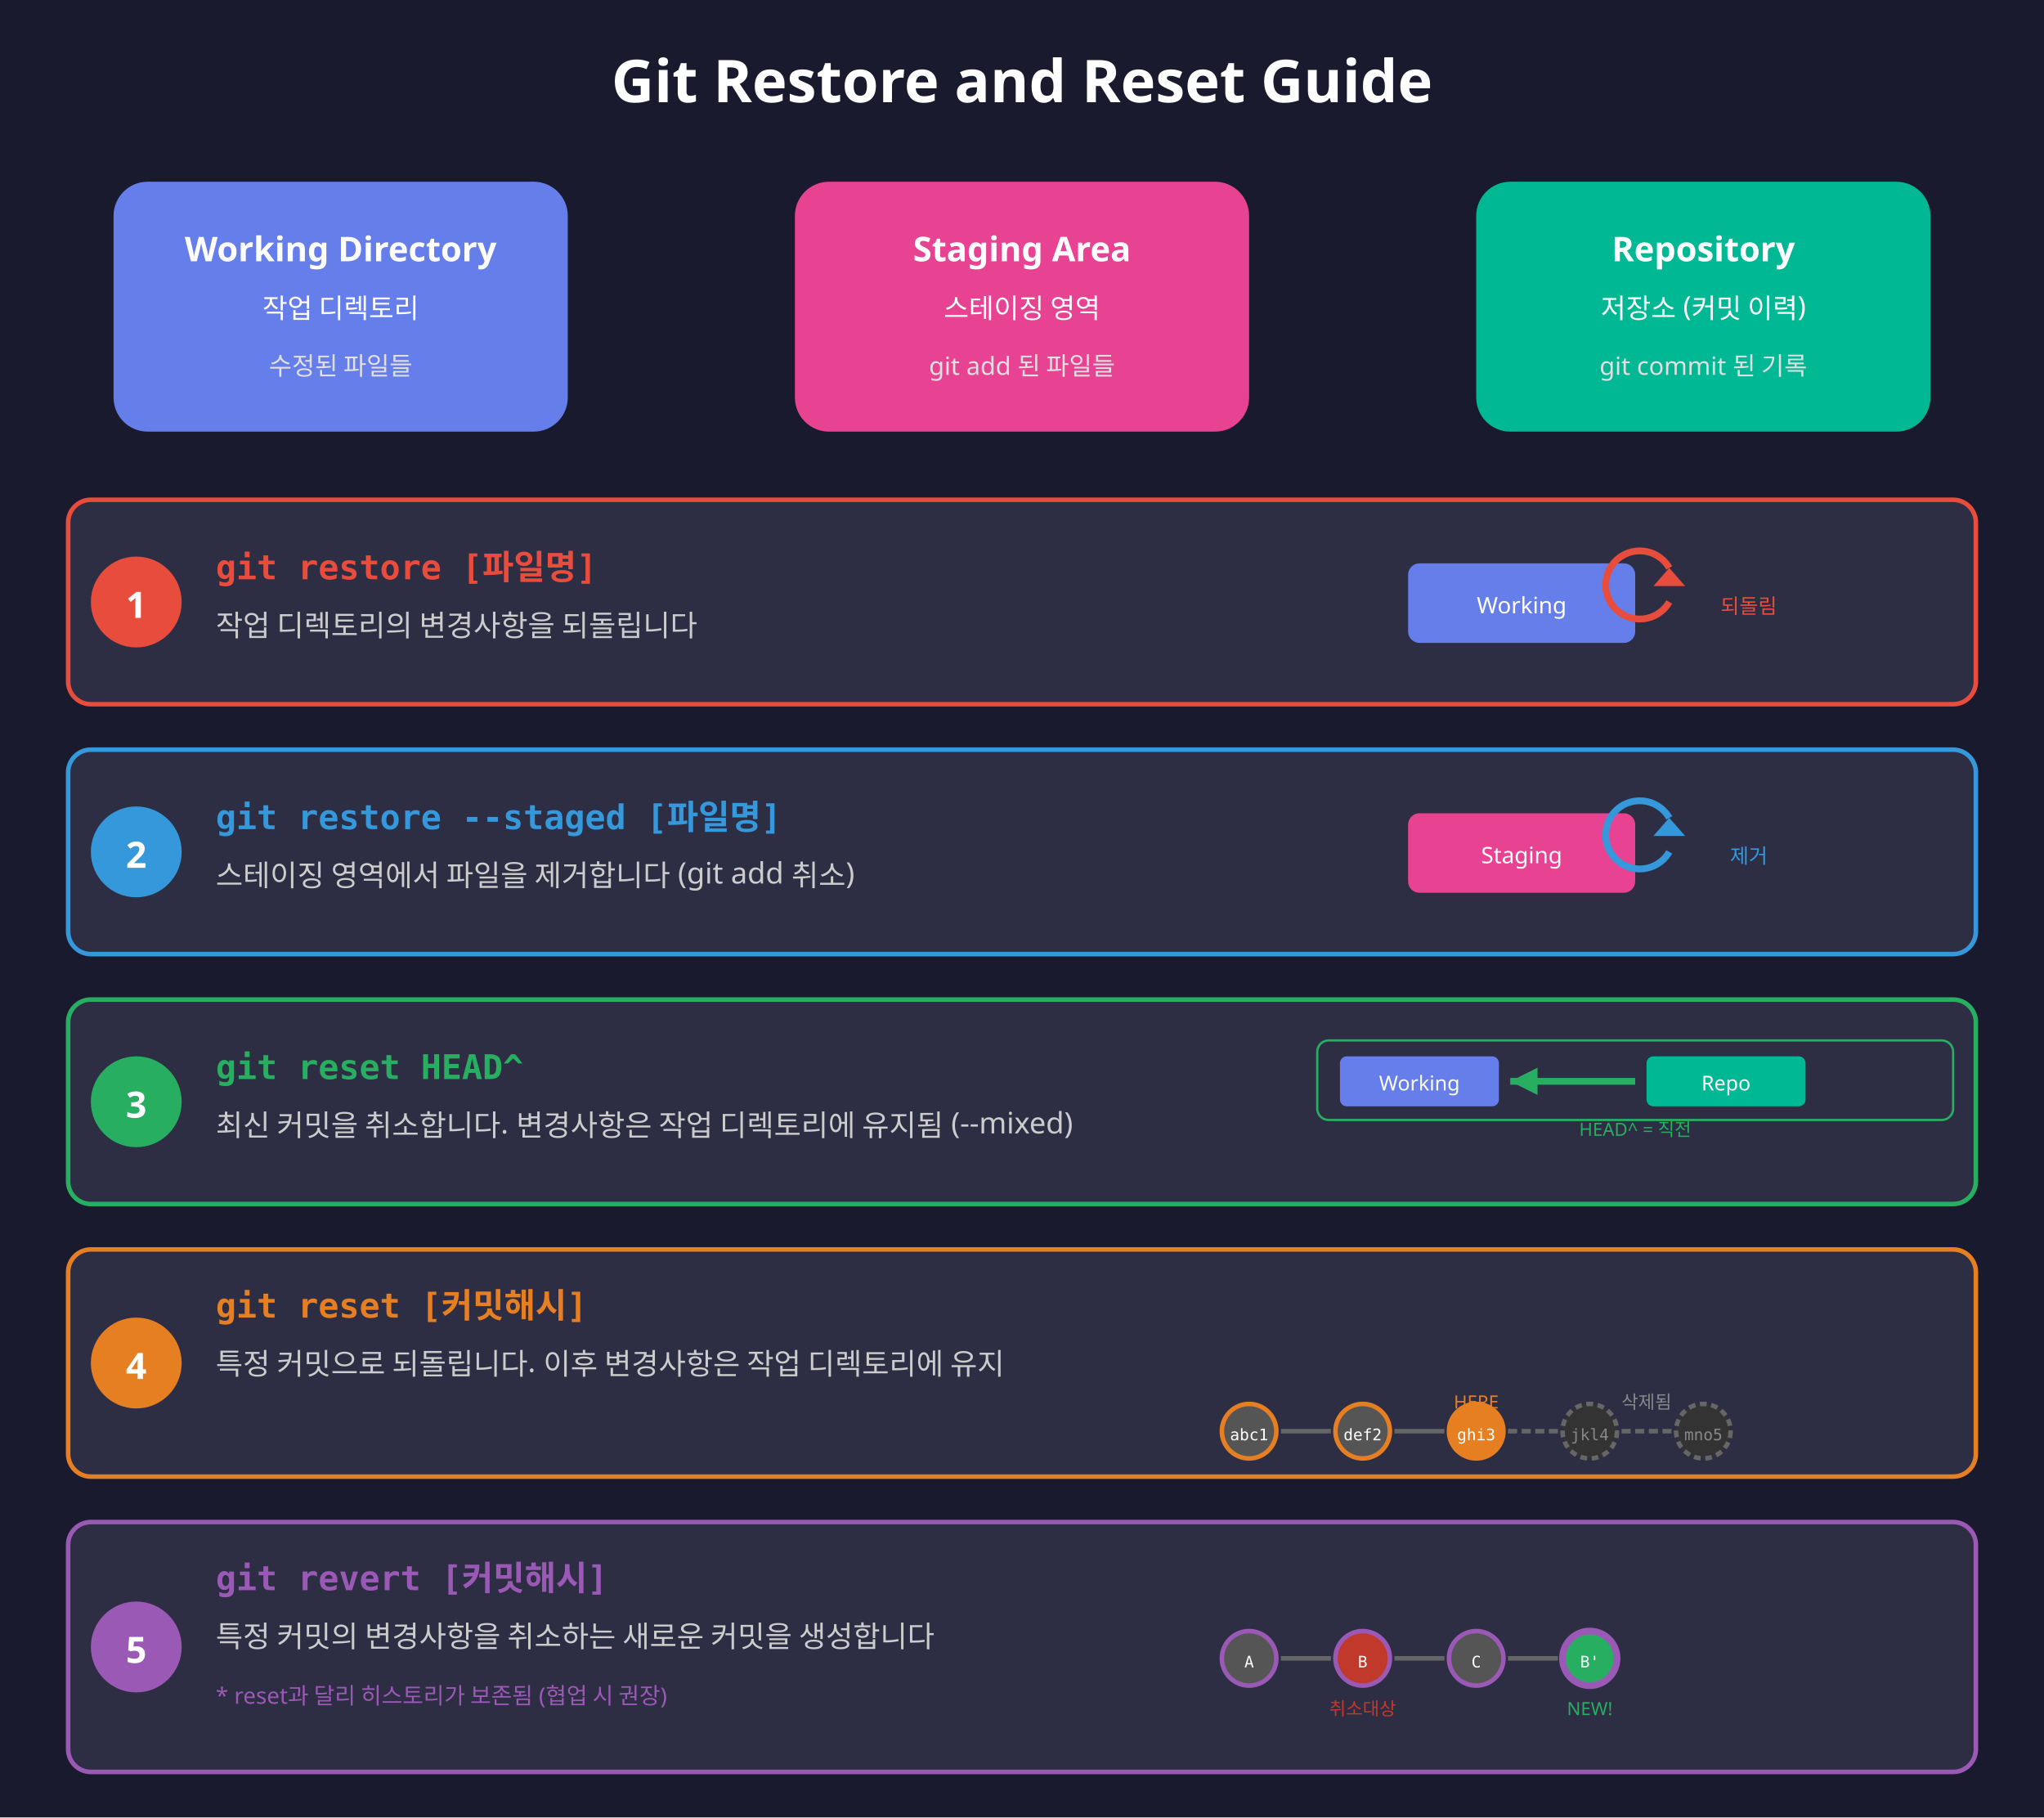
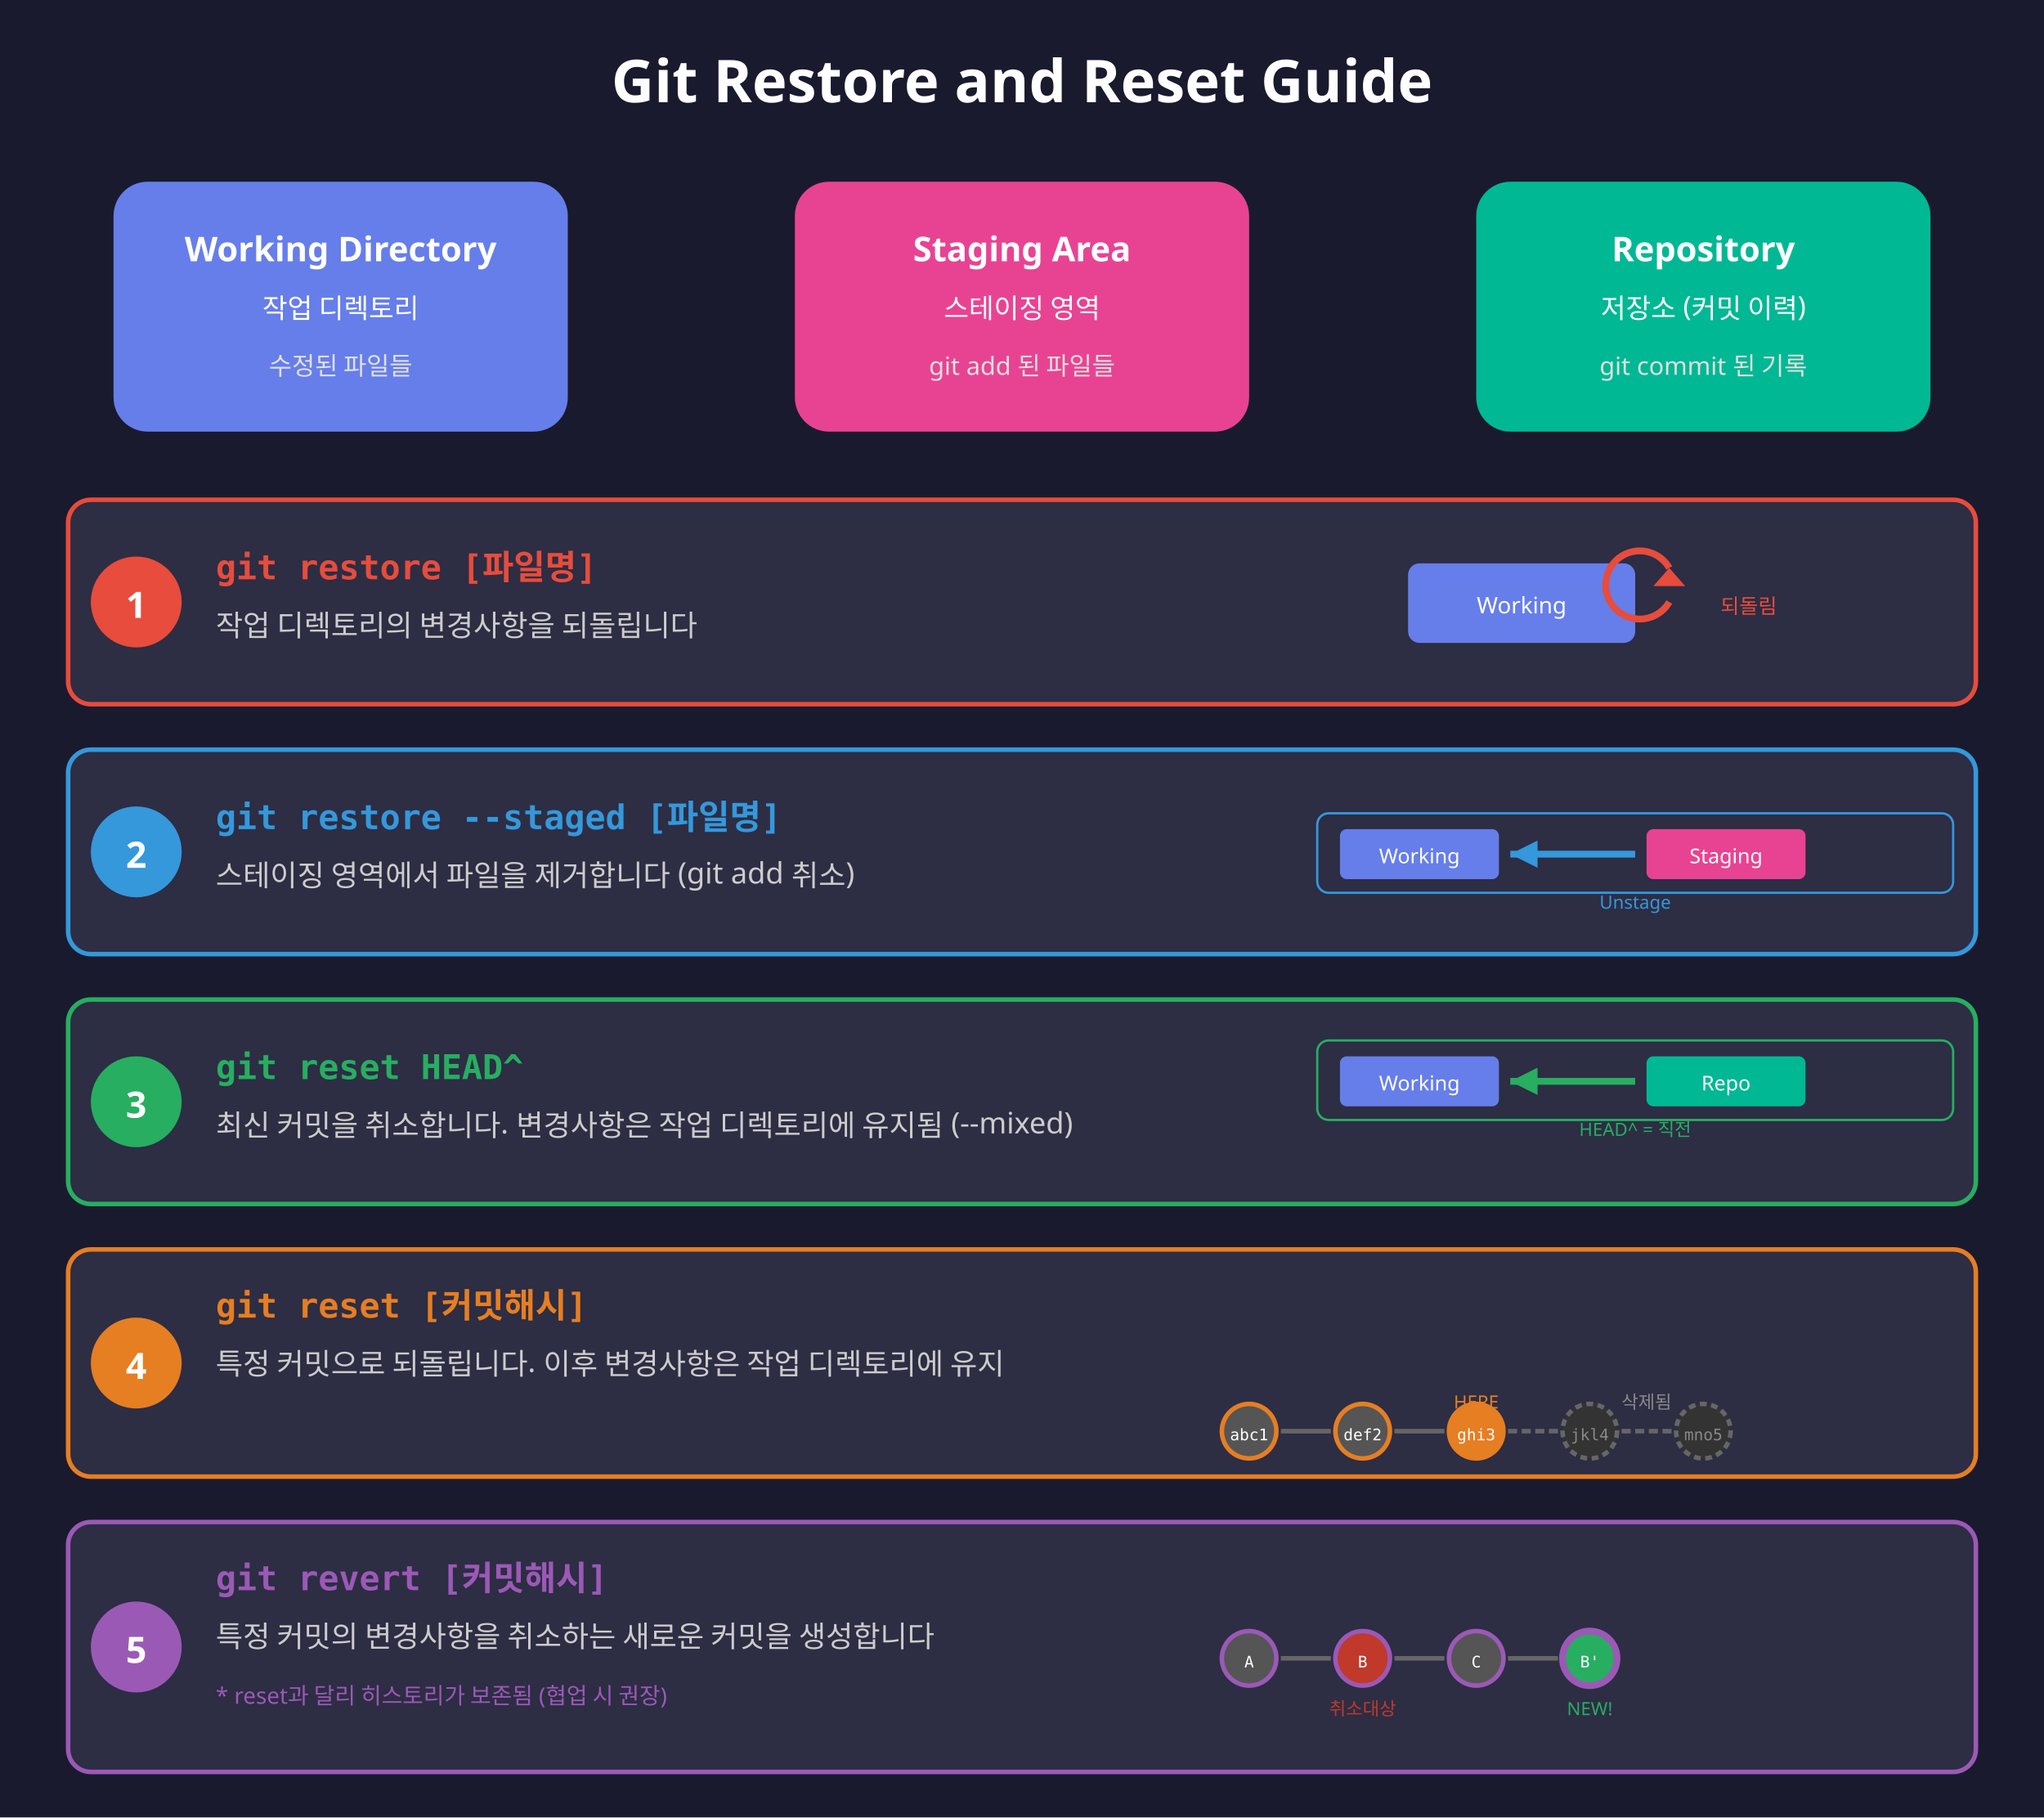
<svg xmlns="http://www.w3.org/2000/svg" viewBox="0 0 900 800" width="900" height="800">
  <rect width="900" height="800" fill="#1a1a2e" />
  <text x="450" y="45" text-anchor="middle" font-family="sans-serif" font-size="26" font-weight="bold" fill="#ffffff">Git Restore and Reset Guide</text>
  <rect x="50" y="80" width="200" height="110" rx="15" fill="#667eea" />
  <text x="150" y="115" text-anchor="middle" font-family="sans-serif" font-size="15" font-weight="bold" fill="#ffffff">Working Directory</text>
  <text x="150" y="140" text-anchor="middle" font-family="sans-serif" font-size="12" fill="#ffffff">작업 디렉토리</text>
  <text x="150" y="165" text-anchor="middle" font-family="sans-serif" font-size="11" fill="#e0e0e0">수정된 파일들</text>
  <rect x="350" y="80" width="200" height="110" rx="15" fill="#e84393" />
  <text x="450" y="115" text-anchor="middle" font-family="sans-serif" font-size="15" font-weight="bold" fill="#ffffff">Staging Area</text>
  <text x="450" y="140" text-anchor="middle" font-family="sans-serif" font-size="12" fill="#ffffff">스테이징 영역</text>
  <text x="450" y="165" text-anchor="middle" font-family="sans-serif" font-size="11" fill="#e0e0e0">git add 된 파일들</text>
  <rect x="650" y="80" width="200" height="110" rx="15" fill="#00b894" />
  <text x="750" y="115" text-anchor="middle" font-family="sans-serif" font-size="15" font-weight="bold" fill="#ffffff">Repository</text>
  <text x="750" y="140" text-anchor="middle" font-family="sans-serif" font-size="12" fill="#ffffff">저장소 (커밋 이력)</text>
  <text x="750" y="165" text-anchor="middle" font-family="sans-serif" font-size="11" fill="#e0e0e0">git commit 된 기록</text>
  <rect x="30" y="220" width="840" height="90" rx="10" fill="#2d2d44" stroke="#e74c3c" stroke-width="2" />
  <circle cx="60" cy="265" r="20" fill="#e74c3c" />
  <text x="60" y="272" text-anchor="middle" font-family="sans-serif" font-size="16" font-weight="bold" fill="#ffffff">1</text>
  <text x="95" y="255" font-family="monospace" font-size="15" font-weight="bold" fill="#e74c3c">git restore [파일명]</text>
  <text x="95" y="280" font-family="sans-serif" font-size="13" fill="#cccccc">작업 디렉토리의 변경사항을 되돌립니다</text>
  <rect x="620" y="248" width="100" height="35" rx="5" fill="#667eea" />
  <text x="670" y="270" text-anchor="middle" font-family="sans-serif" font-size="10" fill="#ffffff">Working</text>
  <path d="M 735 265 A 15 15 0 1 1 735 250" stroke="#e74c3c" stroke-width="3" fill="none" />
  <polygon points="735,250 728,258 742,258" fill="#e74c3c" />
  <text x="770" y="270" text-anchor="middle" font-family="sans-serif" font-size="9" fill="#e74c3c">되돌림</text>
  <rect x="30" y="330" width="840" height="90" rx="10" fill="#2d2d44" stroke="#3498db" stroke-width="2" />
  <circle cx="60" cy="375" r="20" fill="#3498db" />
  <text x="60" y="382" text-anchor="middle" font-family="sans-serif" font-size="16" font-weight="bold" fill="#ffffff">2</text>
  <text x="95" y="365" font-family="monospace" font-size="15" font-weight="bold" fill="#3498db">git restore --staged [파일명]</text>
  <text x="95" y="390" font-family="sans-serif" font-size="13" fill="#cccccc">스테이징 영역에서 파일을 제거합니다 (git add 취소)</text>
-   <rect x="620" y="358" width="100" height="35" rx="5" fill="#e84393" />
-   <text x="670" y="380" text-anchor="middle" font-family="sans-serif" font-size="10" fill="#ffffff">Staging</text>
-   <path d="M 735 375 A 15 15 0 1 1 735 360" stroke="#3498db" stroke-width="3" fill="none" />
-   <polygon points="735,360 728,368 742,368" fill="#3498db" />
-   <text x="770" y="380" text-anchor="middle" font-family="sans-serif" font-size="9" fill="#3498db">제거</text>
+   <rect x="580" y="358" width="280" height="35" rx="5" fill="#2d2d44" stroke="#3498db" stroke-width="1" />
+   <rect x="590" y="365" width="70" height="22" rx="3" fill="#667eea" />
+   <text x="625" y="380" text-anchor="middle" font-family="sans-serif" font-size="9" fill="#ffffff">Working</text>
+   <line x1="665" y1="376" x2="720" y2="376" stroke="#3498db" stroke-width="3" />
+   <polygon points="665,376 677,370 677,382" fill="#3498db" />
+   <rect x="725" y="365" width="70" height="22" rx="3" fill="#e84393" />
+   <text x="760" y="380" text-anchor="middle" font-family="sans-serif" font-size="9" fill="#ffffff">Staging</text>
+   <text x="720" y="400" text-anchor="middle" font-family="sans-serif" font-size="8" fill="#3498db">Unstage</text>
  <rect x="30" y="440" width="840" height="90" rx="10" fill="#2d2d44" stroke="#27ae60" stroke-width="2" />
  <circle cx="60" cy="485" r="20" fill="#27ae60" />
  <text x="60" y="492" text-anchor="middle" font-family="sans-serif" font-size="16" font-weight="bold" fill="#ffffff">3</text>
  <text x="95" y="475" font-family="monospace" font-size="15" font-weight="bold" fill="#27ae60">git reset HEAD^</text>
  <text x="95" y="500" font-family="sans-serif" font-size="13" fill="#cccccc">최신 커밋을 취소합니다. 변경사항은 작업 디렉토리에 유지됨 (--mixed)</text>
  <rect x="580" y="458" width="280" height="35" rx="5" fill="#2d2d44" stroke="#27ae60" stroke-width="1" />
  <rect x="590" y="465" width="70" height="22" rx="3" fill="#667eea" />
  <text x="625" y="480" text-anchor="middle" font-family="sans-serif" font-size="9" fill="#ffffff">Working</text>
  <line x1="665" y1="476" x2="720" y2="476" stroke="#27ae60" stroke-width="3" />
  <polygon points="665,476 677,470 677,482" fill="#27ae60" />
  <rect x="725" y="465" width="70" height="22" rx="3" fill="#00b894" />
  <text x="760" y="480" text-anchor="middle" font-family="sans-serif" font-size="9" fill="#ffffff">Repo</text>
  <text x="720" y="500" text-anchor="middle" font-family="sans-serif" font-size="8" fill="#27ae60">HEAD^ = 직전</text>
  <rect x="30" y="550" width="840" height="100" rx="10" fill="#2d2d44" stroke="#e67e22" stroke-width="2" />
  <circle cx="60" cy="600" r="20" fill="#e67e22" />
  <text x="60" y="607" text-anchor="middle" font-family="sans-serif" font-size="16" font-weight="bold" fill="#ffffff">4</text>
  <text x="95" y="580" font-family="monospace" font-size="15" font-weight="bold" fill="#e67e22">git reset [커밋해시]</text>
  <text x="95" y="605" font-family="sans-serif" font-size="13" fill="#cccccc">특정 커밋으로 되돌립니다. 이후 변경사항은 작업 디렉토리에 유지</text>
  <circle cx="550" cy="630" r="12" fill="#555555" stroke="#e67e22" stroke-width="2" />
  <text x="550" y="634" text-anchor="middle" font-family="monospace" font-size="7" fill="#ffffff">abc1</text>
  <line x1="564" y1="630" x2="586" y2="630" stroke="#666666" stroke-width="2" />
  <circle cx="600" cy="630" r="12" fill="#555555" stroke="#e67e22" stroke-width="2" />
  <text x="600" y="634" text-anchor="middle" font-family="monospace" font-size="7" fill="#ffffff">def2</text>
  <line x1="614" y1="630" x2="636" y2="630" stroke="#666666" stroke-width="2" />
  <circle cx="650" cy="630" r="12" fill="#e67e22" stroke="#e67e22" stroke-width="2" />
  <text x="650" y="634" text-anchor="middle" font-family="monospace" font-size="7" fill="#ffffff">ghi3</text>
  <text x="650" y="620" text-anchor="middle" font-family="sans-serif" font-size="8" fill="#e67e22">HERE</text>
  <line x1="664" y1="630" x2="686" y2="630" stroke="#666666" stroke-width="2" stroke-dasharray="4,2" />
  <circle cx="700" cy="630" r="12" fill="#333333" stroke="#666666" stroke-width="2" stroke-dasharray="3,2" />
  <text x="700" y="634" text-anchor="middle" font-family="monospace" font-size="7" fill="#888888">jkl4</text>
  <line x1="714" y1="630" x2="736" y2="630" stroke="#666666" stroke-width="2" stroke-dasharray="4,2" />
  <circle cx="750" cy="630" r="12" fill="#333333" stroke="#666666" stroke-width="2" stroke-dasharray="3,2" />
  <text x="750" y="634" text-anchor="middle" font-family="monospace" font-size="7" fill="#888888">mno5</text>
  <text x="725" y="620" text-anchor="middle" font-family="sans-serif" font-size="8" fill="#888888">삭제됨</text>
  <rect x="30" y="670" width="840" height="110" rx="10" fill="#2d2d44" stroke="#9b59b6" stroke-width="2" />
  <circle cx="60" cy="725" r="20" fill="#9b59b6" />
  <text x="60" y="732" text-anchor="middle" font-family="sans-serif" font-size="16" font-weight="bold" fill="#ffffff">5</text>
  <text x="95" y="700" font-family="monospace" font-size="15" font-weight="bold" fill="#9b59b6">git revert [커밋해시]</text>
  <text x="95" y="725" font-family="sans-serif" font-size="13" fill="#cccccc">특정 커밋의 변경사항을 취소하는 새로운 커밋을 생성합니다</text>
  <text x="95" y="750" font-family="sans-serif" font-size="10" fill="#9b59b6">* reset과 달리 히스토리가 보존됨 (협업 시 권장)</text>
  <circle cx="550" cy="730" r="12" fill="#555555" stroke="#9b59b6" stroke-width="2" />
  <text x="550" y="734" text-anchor="middle" font-family="monospace" font-size="7" fill="#ffffff">A</text>
  <line x1="564" y1="730" x2="586" y2="730" stroke="#666666" stroke-width="2" />
  <circle cx="600" cy="730" r="12" fill="#c0392b" stroke="#9b59b6" stroke-width="2" />
  <text x="600" y="734" text-anchor="middle" font-family="monospace" font-size="7" fill="#ffffff">B</text>
  <text x="600" y="755" text-anchor="middle" font-family="sans-serif" font-size="8" fill="#c0392b">취소대상</text>
  <line x1="614" y1="730" x2="636" y2="730" stroke="#666666" stroke-width="2" />
  <circle cx="650" cy="730" r="12" fill="#555555" stroke="#9b59b6" stroke-width="2" />
  <text x="650" y="734" text-anchor="middle" font-family="monospace" font-size="7" fill="#ffffff">C</text>
  <line x1="664" y1="730" x2="686" y2="730" stroke="#666666" stroke-width="2" />
  <circle cx="700" cy="730" r="12" fill="#27ae60" stroke="#9b59b6" stroke-width="3" />
  <text x="700" y="734" text-anchor="middle" font-family="monospace" font-size="7" fill="#ffffff">B'</text>
  <text x="700" y="755" text-anchor="middle" font-family="sans-serif" font-size="8" fill="#27ae60">NEW!</text>
</svg>
